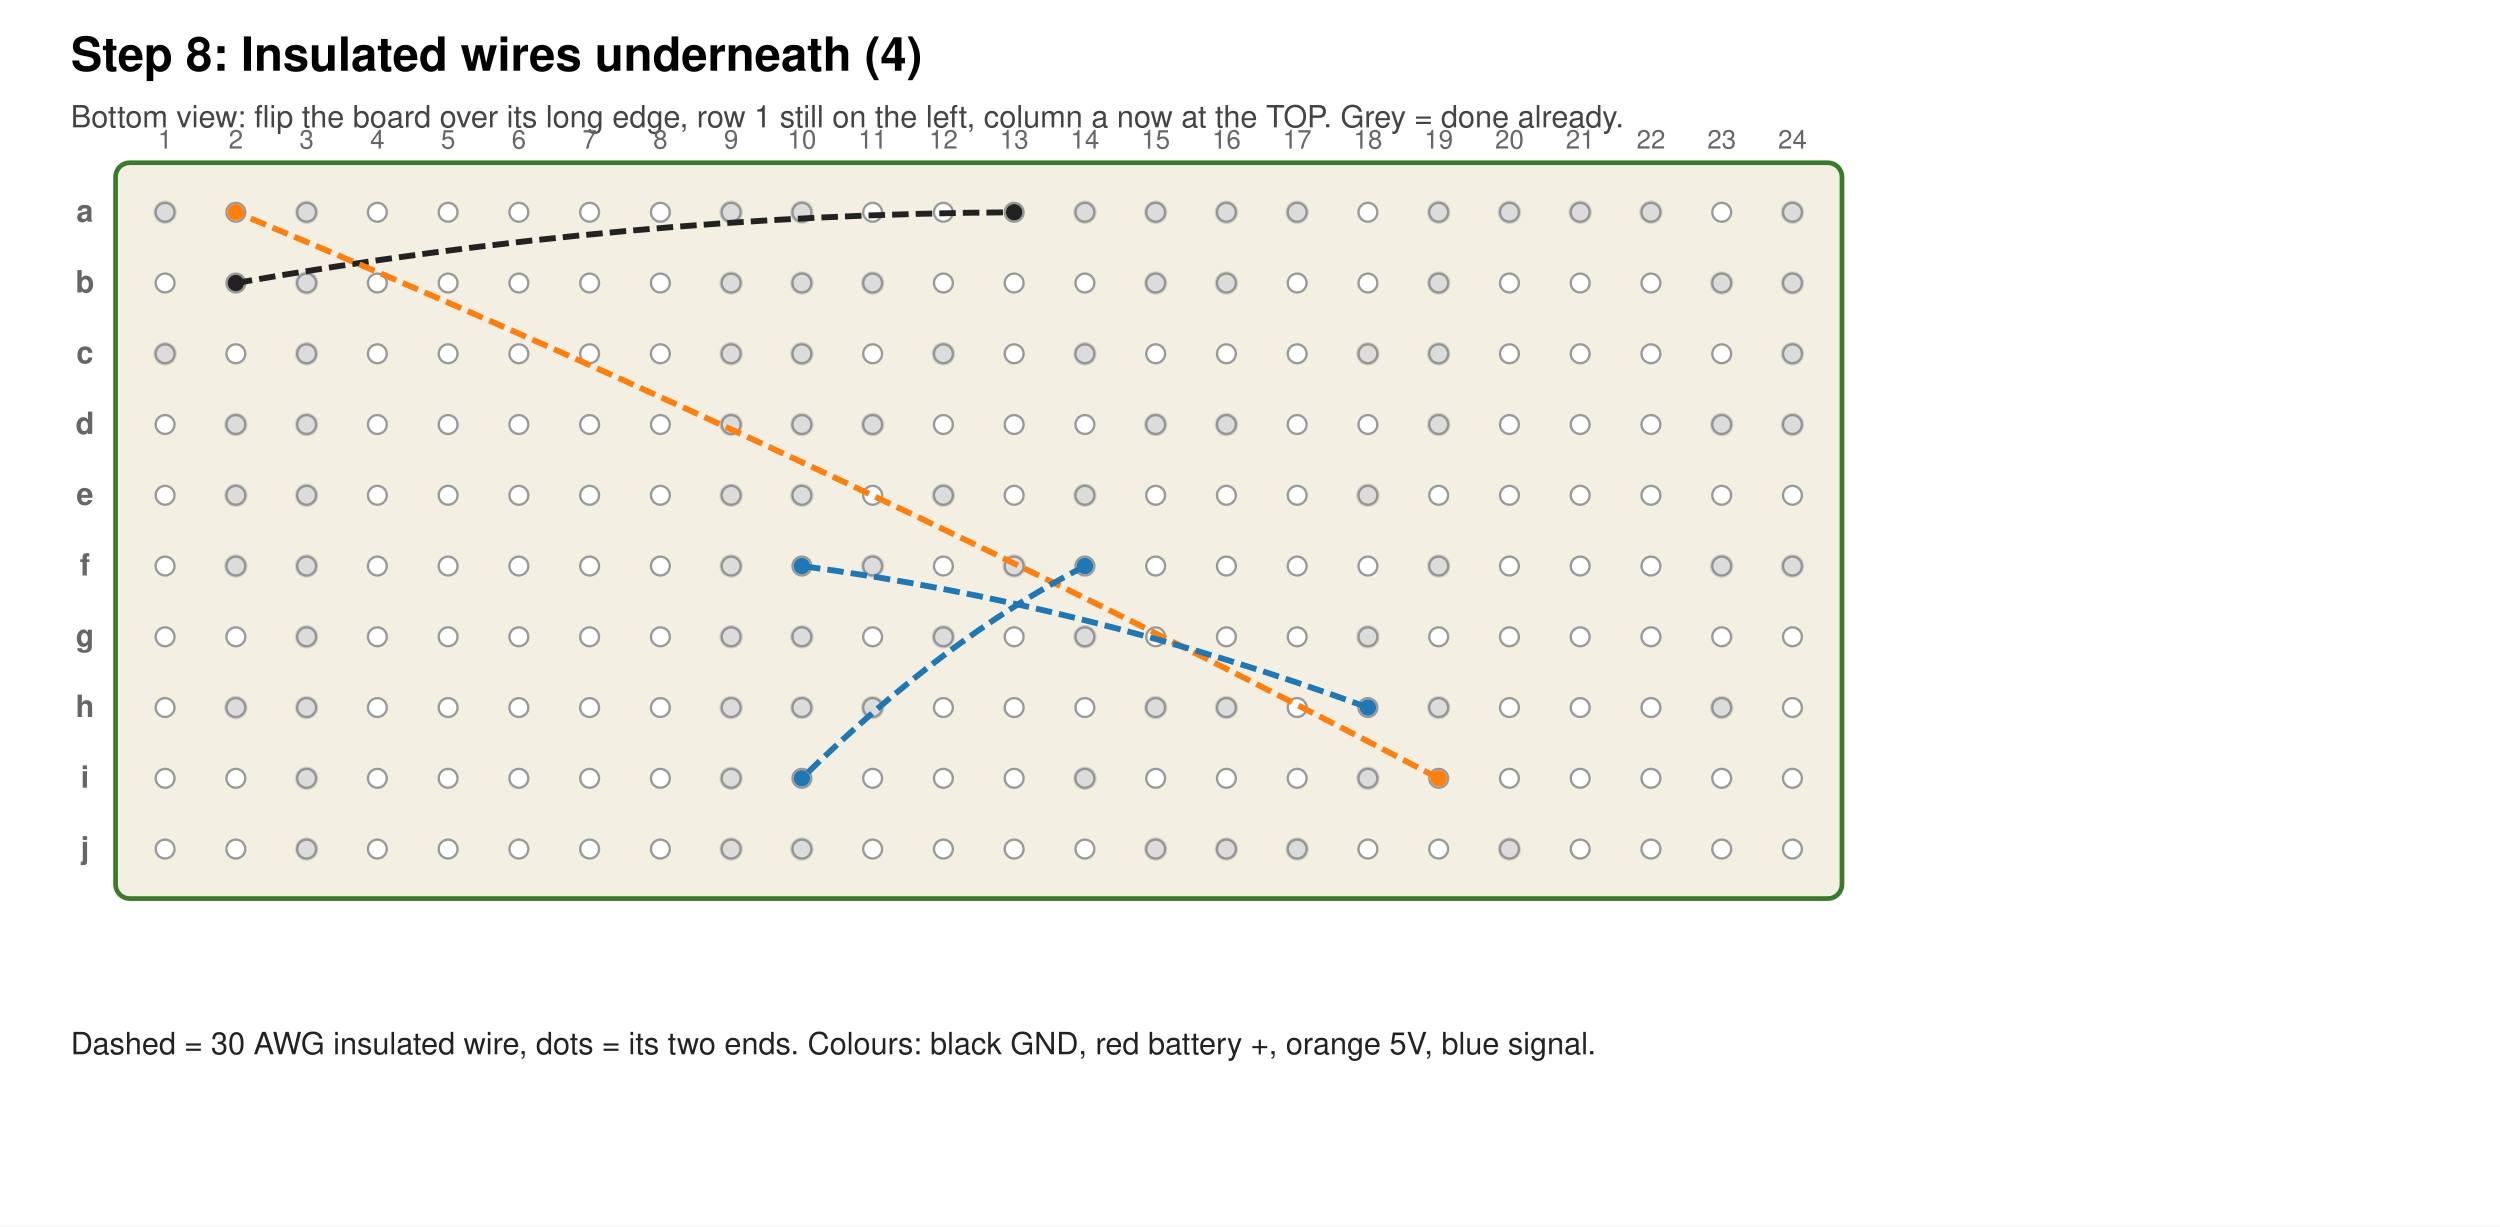
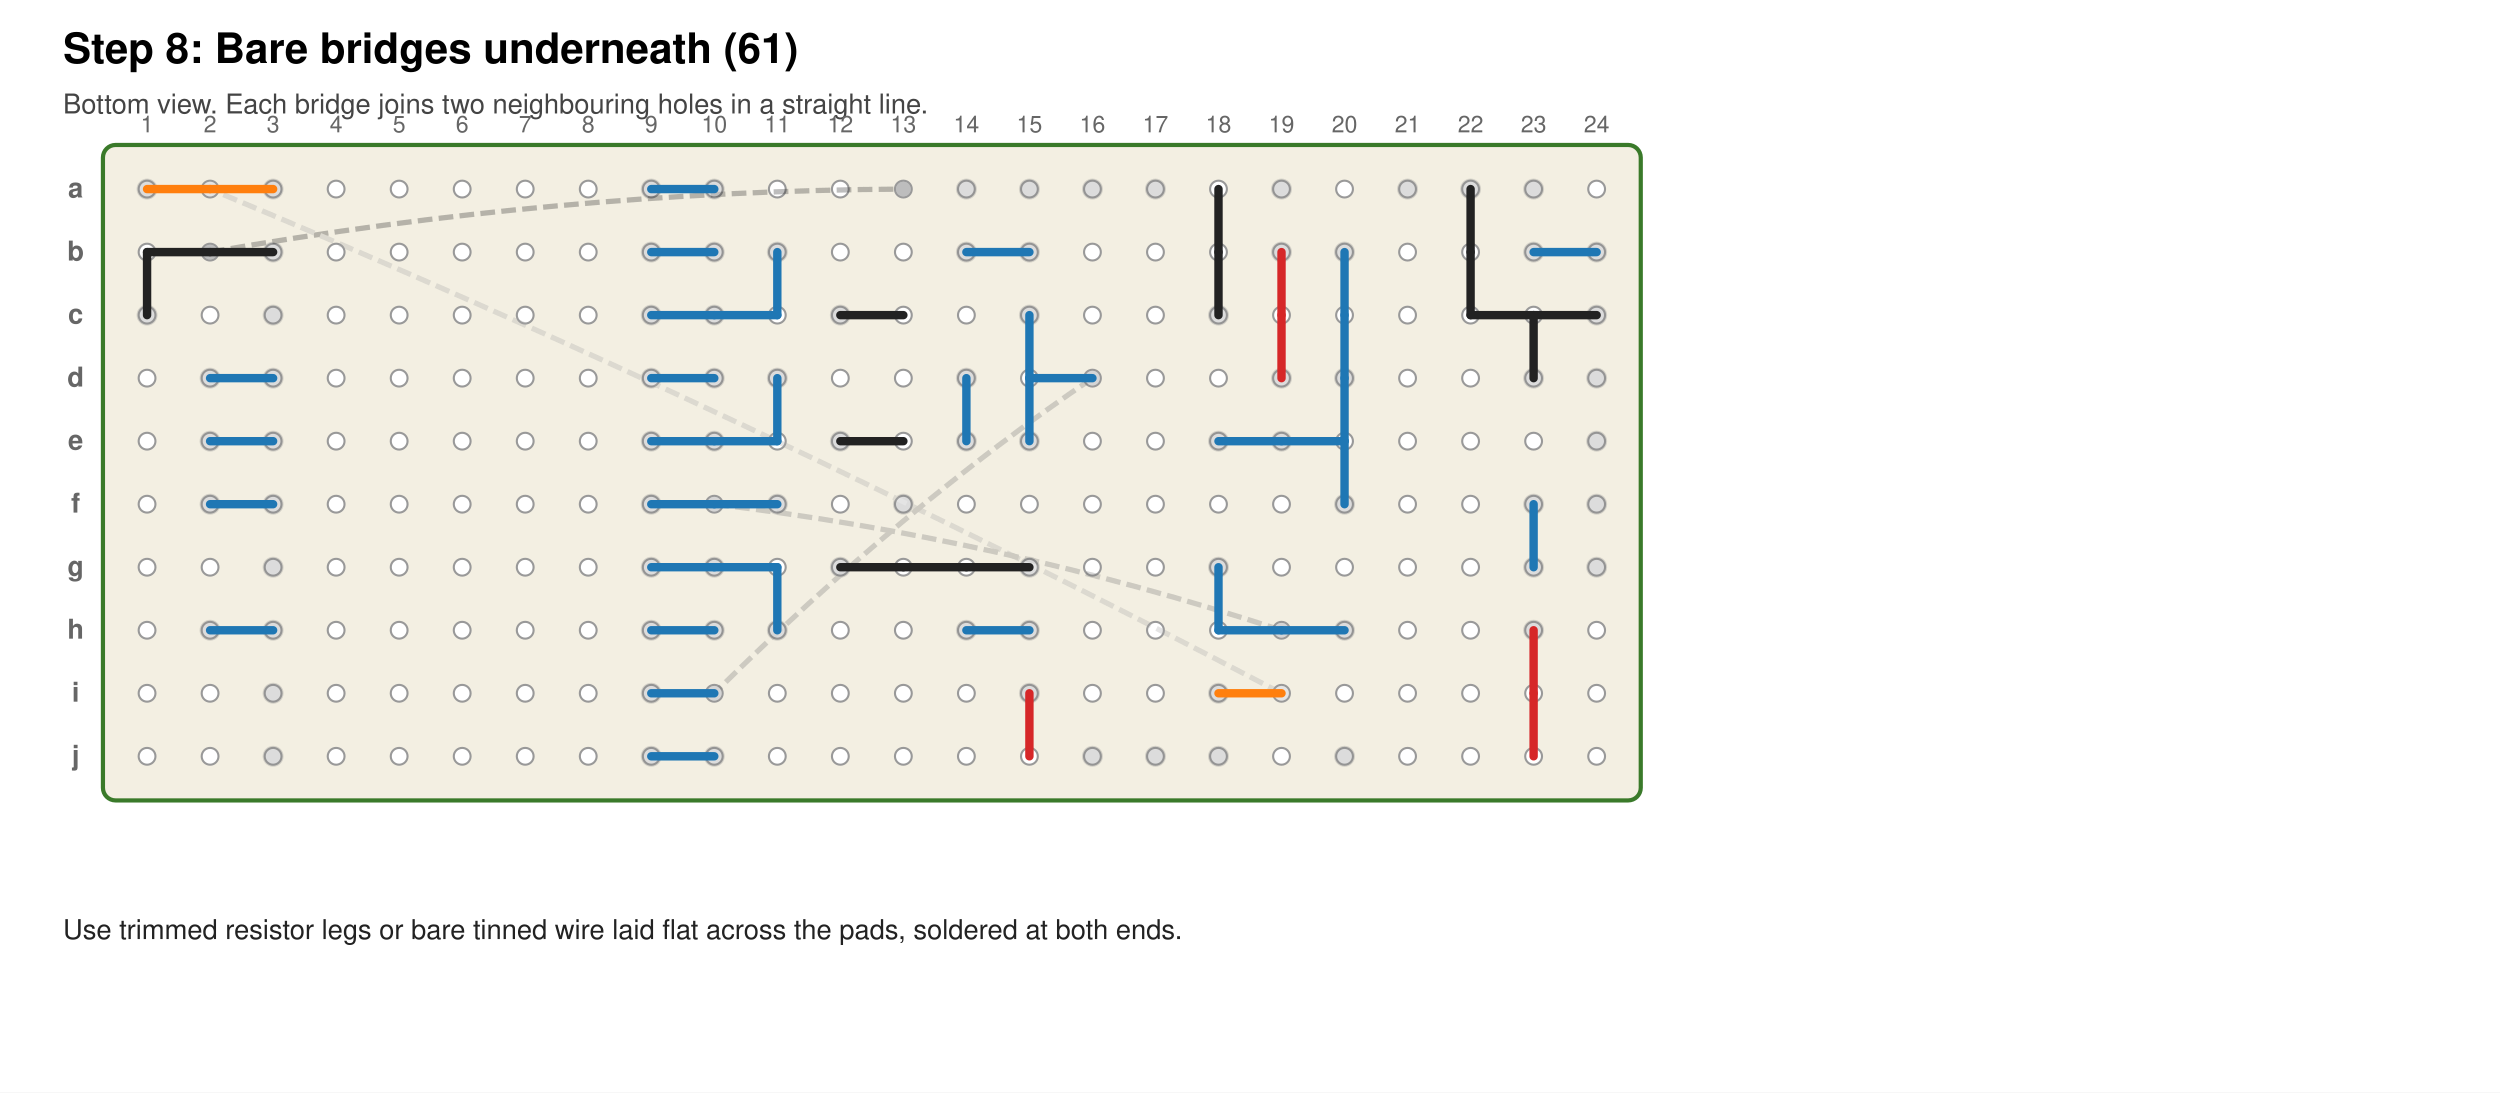
- <svg xmlns="http://www.w3.org/2000/svg" width="1060" height="520" font-family="Helvetica,Arial">
+ <svg xmlns="http://www.w3.org/2000/svg" width="1190" height="520" font-family="Helvetica,Arial">
  <defs>
    <filter id="mute">
      <feColorMatrix type="saturate" values="0" />
    </filter>
  </defs>
  <rect width="100%" height="100%" fill="#ffffff" />
-   <text x="30" y="30" font-size="20" font-weight="bold">Step 8: Insulated wires underneath (4)</text>
-   <text x="30" y="54" font-size="13" fill="#444">Bottom view: flip the board over its long edge, row 1 still on the left, column a now at the TOP. Grey = done already.</text>
+   <text x="30" y="30" font-size="20" font-weight="bold">Step 8: Bare bridges underneath (61)</text>
+   <text x="30" y="54" font-size="13" fill="#444">Bottom view. Each bridge joins two neighbouring holes in a straight line.</text>
  <rect x="49" y="69" width="732" height="312" rx="6" fill="#f3efe2" stroke="#3a7a2a" stroke-width="2" />
  <text x="70" y="63" font-size="11" fill="#666" text-anchor="middle">1</text>
  <text x="100" y="63" font-size="11" fill="#666" text-anchor="middle">2</text>
  <text x="130" y="63" font-size="11" fill="#666" text-anchor="middle">3</text>
  <text x="160" y="63" font-size="11" fill="#666" text-anchor="middle">4</text>
  <text x="190" y="63" font-size="11" fill="#666" text-anchor="middle">5</text>
  <text x="220" y="63" font-size="11" fill="#666" text-anchor="middle">6</text>
  <text x="250" y="63" font-size="11" fill="#666" text-anchor="middle">7</text>
  <text x="280" y="63" font-size="11" fill="#666" text-anchor="middle">8</text>
  <text x="310" y="63" font-size="11" fill="#666" text-anchor="middle">9</text>
  <text x="340" y="63" font-size="11" fill="#666" text-anchor="middle">10</text>
  <text x="370" y="63" font-size="11" fill="#666" text-anchor="middle">11</text>
  <text x="400" y="63" font-size="11" fill="#666" text-anchor="middle">12</text>
  <text x="430" y="63" font-size="11" fill="#666" text-anchor="middle">13</text>
  <text x="460" y="63" font-size="11" fill="#666" text-anchor="middle">14</text>
  <text x="490" y="63" font-size="11" fill="#666" text-anchor="middle">15</text>
  <text x="520" y="63" font-size="11" fill="#666" text-anchor="middle">16</text>
  <text x="550" y="63" font-size="11" fill="#666" text-anchor="middle">17</text>
  <text x="580" y="63" font-size="11" fill="#666" text-anchor="middle">18</text>
  <text x="610" y="63" font-size="11" fill="#666" text-anchor="middle">19</text>
  <text x="640" y="63" font-size="11" fill="#666" text-anchor="middle">20</text>
  <text x="670" y="63" font-size="11" fill="#666" text-anchor="middle">21</text>
  <text x="700" y="63" font-size="11" fill="#666" text-anchor="middle">22</text>
  <text x="730" y="63" font-size="11" fill="#666" text-anchor="middle">23</text>
  <text x="760" y="63" font-size="11" fill="#666" text-anchor="middle">24</text>
  <text x="36" y="94" font-size="13" font-weight="bold" fill="#666" text-anchor="middle">a</text>
  <text x="36" y="124" font-size="13" font-weight="bold" fill="#666" text-anchor="middle">b</text>
  <text x="36" y="154" font-size="13" font-weight="bold" fill="#666" text-anchor="middle">c</text>
  <text x="36" y="184" font-size="13" font-weight="bold" fill="#666" text-anchor="middle">d</text>
  <text x="36" y="214" font-size="13" font-weight="bold" fill="#666" text-anchor="middle">e</text>
  <text x="36" y="244" font-size="13" font-weight="bold" fill="#666" text-anchor="middle">f</text>
  <text x="36" y="274" font-size="13" font-weight="bold" fill="#666" text-anchor="middle">g</text>
  <text x="36" y="304" font-size="13" font-weight="bold" fill="#666" text-anchor="middle">h</text>
  <text x="36" y="334" font-size="13" font-weight="bold" fill="#666" text-anchor="middle">i</text>
  <text x="36" y="364" font-size="13" font-weight="bold" fill="#666" text-anchor="middle">j</text>
  <circle cx="70" cy="90" r="4" fill="#fff" stroke="#999" />
  <circle cx="70" cy="120" r="4" fill="#fff" stroke="#999" />
  <circle cx="70" cy="150" r="4" fill="#fff" stroke="#999" />
  <circle cx="70" cy="180" r="4" fill="#fff" stroke="#999" />
  <circle cx="70" cy="210" r="4" fill="#fff" stroke="#999" />
  <circle cx="70" cy="240" r="4" fill="#fff" stroke="#999" />
  <circle cx="70" cy="270" r="4" fill="#fff" stroke="#999" />
  <circle cx="70" cy="300" r="4" fill="#fff" stroke="#999" />
  <circle cx="70" cy="330" r="4" fill="#fff" stroke="#999" />
  <circle cx="70" cy="360" r="4" fill="#fff" stroke="#999" />
  <circle cx="100" cy="90" r="4" fill="#fff" stroke="#999" />
  <circle cx="100" cy="120" r="4" fill="#fff" stroke="#999" />
  <circle cx="100" cy="150" r="4" fill="#fff" stroke="#999" />
  <circle cx="100" cy="180" r="4" fill="#fff" stroke="#999" />
  <circle cx="100" cy="210" r="4" fill="#fff" stroke="#999" />
  <circle cx="100" cy="240" r="4" fill="#fff" stroke="#999" />
  <circle cx="100" cy="270" r="4" fill="#fff" stroke="#999" />
  <circle cx="100" cy="300" r="4" fill="#fff" stroke="#999" />
  <circle cx="100" cy="330" r="4" fill="#fff" stroke="#999" />
  <circle cx="100" cy="360" r="4" fill="#fff" stroke="#999" />
  <circle cx="130" cy="90" r="4" fill="#fff" stroke="#999" />
  <circle cx="130" cy="120" r="4" fill="#fff" stroke="#999" />
  <circle cx="130" cy="150" r="4" fill="#fff" stroke="#999" />
  <circle cx="130" cy="180" r="4" fill="#fff" stroke="#999" />
  <circle cx="130" cy="210" r="4" fill="#fff" stroke="#999" />
  <circle cx="130" cy="240" r="4" fill="#fff" stroke="#999" />
  <circle cx="130" cy="270" r="4" fill="#fff" stroke="#999" />
  <circle cx="130" cy="300" r="4" fill="#fff" stroke="#999" />
  <circle cx="130" cy="330" r="4" fill="#fff" stroke="#999" />
  <circle cx="130" cy="360" r="4" fill="#fff" stroke="#999" />
  <circle cx="160" cy="90" r="4" fill="#fff" stroke="#999" />
  <circle cx="160" cy="120" r="4" fill="#fff" stroke="#999" />
  <circle cx="160" cy="150" r="4" fill="#fff" stroke="#999" />
  <circle cx="160" cy="180" r="4" fill="#fff" stroke="#999" />
  <circle cx="160" cy="210" r="4" fill="#fff" stroke="#999" />
  <circle cx="160" cy="240" r="4" fill="#fff" stroke="#999" />
  <circle cx="160" cy="270" r="4" fill="#fff" stroke="#999" />
  <circle cx="160" cy="300" r="4" fill="#fff" stroke="#999" />
  <circle cx="160" cy="330" r="4" fill="#fff" stroke="#999" />
  <circle cx="160" cy="360" r="4" fill="#fff" stroke="#999" />
  <circle cx="190" cy="90" r="4" fill="#fff" stroke="#999" />
  <circle cx="190" cy="120" r="4" fill="#fff" stroke="#999" />
  <circle cx="190" cy="150" r="4" fill="#fff" stroke="#999" />
  <circle cx="190" cy="180" r="4" fill="#fff" stroke="#999" />
  <circle cx="190" cy="210" r="4" fill="#fff" stroke="#999" />
  <circle cx="190" cy="240" r="4" fill="#fff" stroke="#999" />
  <circle cx="190" cy="270" r="4" fill="#fff" stroke="#999" />
  <circle cx="190" cy="300" r="4" fill="#fff" stroke="#999" />
  <circle cx="190" cy="330" r="4" fill="#fff" stroke="#999" />
  <circle cx="190" cy="360" r="4" fill="#fff" stroke="#999" />
  <circle cx="220" cy="90" r="4" fill="#fff" stroke="#999" />
  <circle cx="220" cy="120" r="4" fill="#fff" stroke="#999" />
  <circle cx="220" cy="150" r="4" fill="#fff" stroke="#999" />
  <circle cx="220" cy="180" r="4" fill="#fff" stroke="#999" />
  <circle cx="220" cy="210" r="4" fill="#fff" stroke="#999" />
  <circle cx="220" cy="240" r="4" fill="#fff" stroke="#999" />
  <circle cx="220" cy="270" r="4" fill="#fff" stroke="#999" />
  <circle cx="220" cy="300" r="4" fill="#fff" stroke="#999" />
  <circle cx="220" cy="330" r="4" fill="#fff" stroke="#999" />
  <circle cx="220" cy="360" r="4" fill="#fff" stroke="#999" />
  <circle cx="250" cy="90" r="4" fill="#fff" stroke="#999" />
  <circle cx="250" cy="120" r="4" fill="#fff" stroke="#999" />
  <circle cx="250" cy="150" r="4" fill="#fff" stroke="#999" />
  <circle cx="250" cy="180" r="4" fill="#fff" stroke="#999" />
  <circle cx="250" cy="210" r="4" fill="#fff" stroke="#999" />
  <circle cx="250" cy="240" r="4" fill="#fff" stroke="#999" />
  <circle cx="250" cy="270" r="4" fill="#fff" stroke="#999" />
  <circle cx="250" cy="300" r="4" fill="#fff" stroke="#999" />
  <circle cx="250" cy="330" r="4" fill="#fff" stroke="#999" />
  <circle cx="250" cy="360" r="4" fill="#fff" stroke="#999" />
  <circle cx="280" cy="90" r="4" fill="#fff" stroke="#999" />
  <circle cx="280" cy="120" r="4" fill="#fff" stroke="#999" />
  <circle cx="280" cy="150" r="4" fill="#fff" stroke="#999" />
  <circle cx="280" cy="180" r="4" fill="#fff" stroke="#999" />
  <circle cx="280" cy="210" r="4" fill="#fff" stroke="#999" />
  <circle cx="280" cy="240" r="4" fill="#fff" stroke="#999" />
  <circle cx="280" cy="270" r="4" fill="#fff" stroke="#999" />
  <circle cx="280" cy="300" r="4" fill="#fff" stroke="#999" />
  <circle cx="280" cy="330" r="4" fill="#fff" stroke="#999" />
  <circle cx="280" cy="360" r="4" fill="#fff" stroke="#999" />
  <circle cx="310" cy="90" r="4" fill="#fff" stroke="#999" />
  <circle cx="310" cy="120" r="4" fill="#fff" stroke="#999" />
  <circle cx="310" cy="150" r="4" fill="#fff" stroke="#999" />
  <circle cx="310" cy="180" r="4" fill="#fff" stroke="#999" />
  <circle cx="310" cy="210" r="4" fill="#fff" stroke="#999" />
  <circle cx="310" cy="240" r="4" fill="#fff" stroke="#999" />
  <circle cx="310" cy="270" r="4" fill="#fff" stroke="#999" />
  <circle cx="310" cy="300" r="4" fill="#fff" stroke="#999" />
  <circle cx="310" cy="330" r="4" fill="#fff" stroke="#999" />
  <circle cx="310" cy="360" r="4" fill="#fff" stroke="#999" />
  <circle cx="340" cy="90" r="4" fill="#fff" stroke="#999" />
  <circle cx="340" cy="120" r="4" fill="#fff" stroke="#999" />
  <circle cx="340" cy="150" r="4" fill="#fff" stroke="#999" />
  <circle cx="340" cy="180" r="4" fill="#fff" stroke="#999" />
  <circle cx="340" cy="210" r="4" fill="#fff" stroke="#999" />
  <circle cx="340" cy="240" r="4" fill="#fff" stroke="#999" />
  <circle cx="340" cy="270" r="4" fill="#fff" stroke="#999" />
  <circle cx="340" cy="300" r="4" fill="#fff" stroke="#999" />
  <circle cx="340" cy="330" r="4" fill="#fff" stroke="#999" />
  <circle cx="340" cy="360" r="4" fill="#fff" stroke="#999" />
  <circle cx="370" cy="90" r="4" fill="#fff" stroke="#999" />
  <circle cx="370" cy="120" r="4" fill="#fff" stroke="#999" />
  <circle cx="370" cy="150" r="4" fill="#fff" stroke="#999" />
  <circle cx="370" cy="180" r="4" fill="#fff" stroke="#999" />
  <circle cx="370" cy="210" r="4" fill="#fff" stroke="#999" />
  <circle cx="370" cy="240" r="4" fill="#fff" stroke="#999" />
  <circle cx="370" cy="270" r="4" fill="#fff" stroke="#999" />
  <circle cx="370" cy="300" r="4" fill="#fff" stroke="#999" />
  <circle cx="370" cy="330" r="4" fill="#fff" stroke="#999" />
  <circle cx="370" cy="360" r="4" fill="#fff" stroke="#999" />
  <circle cx="400" cy="90" r="4" fill="#fff" stroke="#999" />
  <circle cx="400" cy="120" r="4" fill="#fff" stroke="#999" />
  <circle cx="400" cy="150" r="4" fill="#fff" stroke="#999" />
  <circle cx="400" cy="180" r="4" fill="#fff" stroke="#999" />
  <circle cx="400" cy="210" r="4" fill="#fff" stroke="#999" />
  <circle cx="400" cy="240" r="4" fill="#fff" stroke="#999" />
  <circle cx="400" cy="270" r="4" fill="#fff" stroke="#999" />
  <circle cx="400" cy="300" r="4" fill="#fff" stroke="#999" />
  <circle cx="400" cy="330" r="4" fill="#fff" stroke="#999" />
  <circle cx="400" cy="360" r="4" fill="#fff" stroke="#999" />
  <circle cx="430" cy="90" r="4" fill="#fff" stroke="#999" />
  <circle cx="430" cy="120" r="4" fill="#fff" stroke="#999" />
  <circle cx="430" cy="150" r="4" fill="#fff" stroke="#999" />
  <circle cx="430" cy="180" r="4" fill="#fff" stroke="#999" />
  <circle cx="430" cy="210" r="4" fill="#fff" stroke="#999" />
  <circle cx="430" cy="240" r="4" fill="#fff" stroke="#999" />
  <circle cx="430" cy="270" r="4" fill="#fff" stroke="#999" />
  <circle cx="430" cy="300" r="4" fill="#fff" stroke="#999" />
  <circle cx="430" cy="330" r="4" fill="#fff" stroke="#999" />
  <circle cx="430" cy="360" r="4" fill="#fff" stroke="#999" />
  <circle cx="460" cy="90" r="4" fill="#fff" stroke="#999" />
  <circle cx="460" cy="120" r="4" fill="#fff" stroke="#999" />
  <circle cx="460" cy="150" r="4" fill="#fff" stroke="#999" />
  <circle cx="460" cy="180" r="4" fill="#fff" stroke="#999" />
  <circle cx="460" cy="210" r="4" fill="#fff" stroke="#999" />
  <circle cx="460" cy="240" r="4" fill="#fff" stroke="#999" />
  <circle cx="460" cy="270" r="4" fill="#fff" stroke="#999" />
  <circle cx="460" cy="300" r="4" fill="#fff" stroke="#999" />
  <circle cx="460" cy="330" r="4" fill="#fff" stroke="#999" />
  <circle cx="460" cy="360" r="4" fill="#fff" stroke="#999" />
  <circle cx="490" cy="90" r="4" fill="#fff" stroke="#999" />
  <circle cx="490" cy="120" r="4" fill="#fff" stroke="#999" />
  <circle cx="490" cy="150" r="4" fill="#fff" stroke="#999" />
  <circle cx="490" cy="180" r="4" fill="#fff" stroke="#999" />
  <circle cx="490" cy="210" r="4" fill="#fff" stroke="#999" />
  <circle cx="490" cy="240" r="4" fill="#fff" stroke="#999" />
  <circle cx="490" cy="270" r="4" fill="#fff" stroke="#999" />
  <circle cx="490" cy="300" r="4" fill="#fff" stroke="#999" />
  <circle cx="490" cy="330" r="4" fill="#fff" stroke="#999" />
  <circle cx="490" cy="360" r="4" fill="#fff" stroke="#999" />
  <circle cx="520" cy="90" r="4" fill="#fff" stroke="#999" />
  <circle cx="520" cy="120" r="4" fill="#fff" stroke="#999" />
  <circle cx="520" cy="150" r="4" fill="#fff" stroke="#999" />
  <circle cx="520" cy="180" r="4" fill="#fff" stroke="#999" />
  <circle cx="520" cy="210" r="4" fill="#fff" stroke="#999" />
  <circle cx="520" cy="240" r="4" fill="#fff" stroke="#999" />
  <circle cx="520" cy="270" r="4" fill="#fff" stroke="#999" />
  <circle cx="520" cy="300" r="4" fill="#fff" stroke="#999" />
  <circle cx="520" cy="330" r="4" fill="#fff" stroke="#999" />
  <circle cx="520" cy="360" r="4" fill="#fff" stroke="#999" />
  <circle cx="550" cy="90" r="4" fill="#fff" stroke="#999" />
  <circle cx="550" cy="120" r="4" fill="#fff" stroke="#999" />
  <circle cx="550" cy="150" r="4" fill="#fff" stroke="#999" />
  <circle cx="550" cy="180" r="4" fill="#fff" stroke="#999" />
  <circle cx="550" cy="210" r="4" fill="#fff" stroke="#999" />
  <circle cx="550" cy="240" r="4" fill="#fff" stroke="#999" />
  <circle cx="550" cy="270" r="4" fill="#fff" stroke="#999" />
  <circle cx="550" cy="300" r="4" fill="#fff" stroke="#999" />
  <circle cx="550" cy="330" r="4" fill="#fff" stroke="#999" />
  <circle cx="550" cy="360" r="4" fill="#fff" stroke="#999" />
  <circle cx="580" cy="90" r="4" fill="#fff" stroke="#999" />
  <circle cx="580" cy="120" r="4" fill="#fff" stroke="#999" />
  <circle cx="580" cy="150" r="4" fill="#fff" stroke="#999" />
  <circle cx="580" cy="180" r="4" fill="#fff" stroke="#999" />
  <circle cx="580" cy="210" r="4" fill="#fff" stroke="#999" />
  <circle cx="580" cy="240" r="4" fill="#fff" stroke="#999" />
  <circle cx="580" cy="270" r="4" fill="#fff" stroke="#999" />
  <circle cx="580" cy="300" r="4" fill="#fff" stroke="#999" />
  <circle cx="580" cy="330" r="4" fill="#fff" stroke="#999" />
  <circle cx="580" cy="360" r="4" fill="#fff" stroke="#999" />
  <circle cx="610" cy="90" r="4" fill="#fff" stroke="#999" />
  <circle cx="610" cy="120" r="4" fill="#fff" stroke="#999" />
  <circle cx="610" cy="150" r="4" fill="#fff" stroke="#999" />
  <circle cx="610" cy="180" r="4" fill="#fff" stroke="#999" />
  <circle cx="610" cy="210" r="4" fill="#fff" stroke="#999" />
  <circle cx="610" cy="240" r="4" fill="#fff" stroke="#999" />
  <circle cx="610" cy="270" r="4" fill="#fff" stroke="#999" />
  <circle cx="610" cy="300" r="4" fill="#fff" stroke="#999" />
  <circle cx="610" cy="330" r="4" fill="#fff" stroke="#999" />
  <circle cx="610" cy="360" r="4" fill="#fff" stroke="#999" />
  <circle cx="640" cy="90" r="4" fill="#fff" stroke="#999" />
  <circle cx="640" cy="120" r="4" fill="#fff" stroke="#999" />
  <circle cx="640" cy="150" r="4" fill="#fff" stroke="#999" />
  <circle cx="640" cy="180" r="4" fill="#fff" stroke="#999" />
  <circle cx="640" cy="210" r="4" fill="#fff" stroke="#999" />
  <circle cx="640" cy="240" r="4" fill="#fff" stroke="#999" />
  <circle cx="640" cy="270" r="4" fill="#fff" stroke="#999" />
  <circle cx="640" cy="300" r="4" fill="#fff" stroke="#999" />
  <circle cx="640" cy="330" r="4" fill="#fff" stroke="#999" />
  <circle cx="640" cy="360" r="4" fill="#fff" stroke="#999" />
  <circle cx="670" cy="90" r="4" fill="#fff" stroke="#999" />
  <circle cx="670" cy="120" r="4" fill="#fff" stroke="#999" />
  <circle cx="670" cy="150" r="4" fill="#fff" stroke="#999" />
  <circle cx="670" cy="180" r="4" fill="#fff" stroke="#999" />
  <circle cx="670" cy="210" r="4" fill="#fff" stroke="#999" />
  <circle cx="670" cy="240" r="4" fill="#fff" stroke="#999" />
  <circle cx="670" cy="270" r="4" fill="#fff" stroke="#999" />
  <circle cx="670" cy="300" r="4" fill="#fff" stroke="#999" />
  <circle cx="670" cy="330" r="4" fill="#fff" stroke="#999" />
  <circle cx="670" cy="360" r="4" fill="#fff" stroke="#999" />
  <circle cx="700" cy="90" r="4" fill="#fff" stroke="#999" />
  <circle cx="700" cy="120" r="4" fill="#fff" stroke="#999" />
  <circle cx="700" cy="150" r="4" fill="#fff" stroke="#999" />
  <circle cx="700" cy="180" r="4" fill="#fff" stroke="#999" />
  <circle cx="700" cy="210" r="4" fill="#fff" stroke="#999" />
  <circle cx="700" cy="240" r="4" fill="#fff" stroke="#999" />
  <circle cx="700" cy="270" r="4" fill="#fff" stroke="#999" />
  <circle cx="700" cy="300" r="4" fill="#fff" stroke="#999" />
  <circle cx="700" cy="330" r="4" fill="#fff" stroke="#999" />
  <circle cx="700" cy="360" r="4" fill="#fff" stroke="#999" />
  <circle cx="730" cy="90" r="4" fill="#fff" stroke="#999" />
  <circle cx="730" cy="120" r="4" fill="#fff" stroke="#999" />
  <circle cx="730" cy="150" r="4" fill="#fff" stroke="#999" />
  <circle cx="730" cy="180" r="4" fill="#fff" stroke="#999" />
  <circle cx="730" cy="210" r="4" fill="#fff" stroke="#999" />
  <circle cx="730" cy="240" r="4" fill="#fff" stroke="#999" />
  <circle cx="730" cy="270" r="4" fill="#fff" stroke="#999" />
  <circle cx="730" cy="300" r="4" fill="#fff" stroke="#999" />
  <circle cx="730" cy="330" r="4" fill="#fff" stroke="#999" />
  <circle cx="730" cy="360" r="4" fill="#fff" stroke="#999" />
  <circle cx="760" cy="90" r="4" fill="#fff" stroke="#999" />
  <circle cx="760" cy="120" r="4" fill="#fff" stroke="#999" />
  <circle cx="760" cy="150" r="4" fill="#fff" stroke="#999" />
  <circle cx="760" cy="180" r="4" fill="#fff" stroke="#999" />
  <circle cx="760" cy="210" r="4" fill="#fff" stroke="#999" />
  <circle cx="760" cy="240" r="4" fill="#fff" stroke="#999" />
  <circle cx="760" cy="270" r="4" fill="#fff" stroke="#999" />
  <circle cx="760" cy="300" r="4" fill="#fff" stroke="#999" />
  <circle cx="760" cy="330" r="4" fill="#fff" stroke="#999" />
  <circle cx="760" cy="360" r="4" fill="#fff" stroke="#999" />
  <g filter="url(#mute)" opacity="0.3">
    <circle cx="130" cy="90" r="5" fill="#8a8a8a" />
    <circle cx="130" cy="120" r="5" fill="#8a8a8a" />
    <circle cx="130" cy="150" r="5" fill="#8a8a8a" />
    <circle cx="130" cy="180" r="5" fill="#8a8a8a" />
    <circle cx="130" cy="210" r="5" fill="#8a8a8a" />
    <circle cx="130" cy="240" r="5" fill="#8a8a8a" />
    <circle cx="130" cy="270" r="5" fill="#8a8a8a" />
    <circle cx="130" cy="300" r="5" fill="#8a8a8a" />
    <circle cx="130" cy="330" r="5" fill="#8a8a8a" />
    <circle cx="130" cy="360" r="5" fill="#8a8a8a" />
    <circle cx="310" cy="90" r="5" fill="#8a8a8a" />
    <circle cx="310" cy="120" r="5" fill="#8a8a8a" />
    <circle cx="310" cy="150" r="5" fill="#8a8a8a" />
    <circle cx="310" cy="180" r="5" fill="#8a8a8a" />
    <circle cx="310" cy="210" r="5" fill="#8a8a8a" />
    <circle cx="310" cy="240" r="5" fill="#8a8a8a" />
    <circle cx="310" cy="270" r="5" fill="#8a8a8a" />
    <circle cx="310" cy="300" r="5" fill="#8a8a8a" />
    <circle cx="310" cy="330" r="5" fill="#8a8a8a" />
    <circle cx="310" cy="360" r="5" fill="#8a8a8a" />
    <circle cx="70" cy="90" r="5" fill="#8a8a8a" />
    <circle cx="70" cy="150" r="5" fill="#8a8a8a" />
    <circle cx="340" cy="150" r="5" fill="#8a8a8a" />
    <circle cx="400" cy="150" r="5" fill="#8a8a8a" />
    <circle cx="370" cy="120" r="5" fill="#8a8a8a" />
-     <circle cx="490" cy="120" r="5" fill="#8a8a8a" />
+     <circle cx="460" cy="120" r="5" fill="#8a8a8a" />
    <circle cx="340" cy="210" r="5" fill="#8a8a8a" />
    <circle cx="400" cy="210" r="5" fill="#8a8a8a" />
    <circle cx="370" cy="180" r="5" fill="#8a8a8a" />
-     <circle cx="490" cy="180" r="5" fill="#8a8a8a" />
+     <circle cx="460" cy="180" r="5" fill="#8a8a8a" />
    <circle cx="340" cy="270" r="5" fill="#8a8a8a" />
    <circle cx="400" cy="270" r="5" fill="#8a8a8a" />
    <circle cx="370" cy="300" r="5" fill="#8a8a8a" />
-     <circle cx="490" cy="300" r="5" fill="#8a8a8a" />
+     <circle cx="460" cy="300" r="5" fill="#8a8a8a" />
    <circle cx="370" cy="240" r="5" fill="#8a8a8a" />
    <circle cx="430" cy="240" r="5" fill="#8a8a8a" />
-     <circle cx="460" cy="150" r="5" fill="#8a8a8a" />
+     <circle cx="490" cy="150" r="5" fill="#8a8a8a" />
    <circle cx="580" cy="150" r="5" fill="#8a8a8a" />
-     <circle cx="460" cy="210" r="5" fill="#8a8a8a" />
+     <circle cx="490" cy="210" r="5" fill="#8a8a8a" />
    <circle cx="580" cy="210" r="5" fill="#8a8a8a" />
-     <circle cx="460" cy="270" r="5" fill="#8a8a8a" />
+     <circle cx="490" cy="270" r="5" fill="#8a8a8a" />
    <circle cx="580" cy="270" r="5" fill="#8a8a8a" />
-     <circle cx="460" cy="330" r="5" fill="#8a8a8a" />
+     <circle cx="490" cy="330" r="5" fill="#8a8a8a" />
    <circle cx="580" cy="330" r="5" fill="#8a8a8a" />
+     <circle cx="730" cy="120" r="5" fill="#8a8a8a" />
+     <circle cx="640" cy="120" r="5" fill="#8a8a8a" />
+     <circle cx="640" cy="180" r="5" fill="#8a8a8a" />
+     <circle cx="730" cy="180" r="5" fill="#8a8a8a" />
+     <circle cx="730" cy="240" r="5" fill="#8a8a8a" />
+     <circle cx="640" cy="240" r="5" fill="#8a8a8a" />
+     <circle cx="730" cy="300" r="5" fill="#8a8a8a" />
+     <circle cx="640" cy="300" r="5" fill="#8a8a8a" />
+     <circle cx="610" cy="90" r="5" fill="#8a8a8a" />
    <circle cx="610" cy="120" r="5" fill="#8a8a8a" />
-     <circle cx="730" cy="120" r="5" fill="#8a8a8a" />
-     <circle cx="730" cy="180" r="5" fill="#8a8a8a" />
-     <circle cx="610" cy="180" r="5" fill="#8a8a8a" />
-     <circle cx="730" cy="240" r="5" fill="#8a8a8a" />
-     <circle cx="610" cy="240" r="5" fill="#8a8a8a" />
-     <circle cx="730" cy="300" r="5" fill="#8a8a8a" />
-     <circle cx="610" cy="300" r="5" fill="#8a8a8a" />
-     <circle cx="760" cy="90" r="5" fill="#8a8a8a" />
    <circle cx="760" cy="120" r="5" fill="#8a8a8a" />
-     <circle cx="610" cy="90" r="5" fill="#8a8a8a" />
+     <circle cx="760" cy="150" r="5" fill="#8a8a8a" />
    <circle cx="760" cy="180" r="5" fill="#8a8a8a" />
+     <circle cx="760" cy="210" r="5" fill="#8a8a8a" />
    <circle cx="760" cy="240" r="5" fill="#8a8a8a" />
+     <circle cx="760" cy="270" r="5" fill="#8a8a8a" />
+     <circle cx="730" cy="270" r="5" fill="#8a8a8a" />
    <circle cx="550" cy="90" r="5" fill="#8a8a8a" />
    <circle cx="340" cy="90" r="5" fill="#8a8a8a" />
    <circle cx="340" cy="120" r="5" fill="#8a8a8a" />
    <circle cx="100" cy="240" r="5" fill="#8a8a8a" />
    <circle cx="100" cy="210" r="5" fill="#8a8a8a" />
    <circle cx="100" cy="180" r="5" fill="#8a8a8a" />
    <circle cx="100" cy="300" r="5" fill="#8a8a8a" />
    <circle cx="340" cy="180" r="5" fill="#8a8a8a" />
    <circle cx="340" cy="300" r="5" fill="#8a8a8a" />
    <circle cx="340" cy="360" r="5" fill="#8a8a8a" />
-     <circle cx="520" cy="120" r="5" fill="#8a8a8a" />
-     <circle cx="520" cy="180" r="5" fill="#8a8a8a" />
-     <circle cx="520" cy="300" r="5" fill="#8a8a8a" />
-     <circle cx="490" cy="360" r="5" fill="#8a8a8a" />
+     <circle cx="490" cy="120" r="5" fill="#8a8a8a" />
+     <circle cx="460" cy="210" r="5" fill="#8a8a8a" />
+     <circle cx="490" cy="300" r="5" fill="#8a8a8a" />
    <circle cx="520" cy="360" r="5" fill="#8a8a8a" />
    <circle cx="550" cy="360" r="5" fill="#8a8a8a" />
+     <circle cx="580" cy="360" r="5" fill="#8a8a8a" />
    <circle cx="460" cy="90" r="5" fill="#8a8a8a" />
    <circle cx="490" cy="90" r="5" fill="#8a8a8a" />
    <circle cx="520" cy="90" r="5" fill="#8a8a8a" />
-     <circle cx="610" cy="150" r="5" fill="#8a8a8a" />
-     <circle cx="640" cy="90" r="5" fill="#8a8a8a" />
-     <circle cx="760" cy="150" r="5" fill="#8a8a8a" />
+     <circle cx="610" cy="210" r="5" fill="#8a8a8a" />
    <circle cx="670" cy="90" r="5" fill="#8a8a8a" />
+     <circle cx="610" cy="180" r="5" fill="#8a8a8a" />
+     <circle cx="700" cy="90" r="5" fill="#8a8a8a" />
    <circle cx="640" cy="360" r="5" fill="#8a8a8a" />
-     <circle cx="700" cy="90" r="5" fill="#8a8a8a" />
+     <circle cx="730" cy="90" r="5" fill="#8a8a8a" />
+     <path d="M100 120 Q265 91 430 90" fill="none" stroke="#222222" stroke-width="2.5" stroke-dasharray="7,3" />
+     <circle cx="100" cy="120" r="3.5" fill="#222222" />
+     <circle cx="430" cy="90" r="3.5" fill="#222222" />
+     <path d="M610 330 Q355 196 100 90" fill="none" stroke="#ff7f0e" stroke-width="2.5" stroke-dasharray="7,3" />
+     <circle cx="610" cy="330" r="3.5" fill="#ff7f0e" />
+     <circle cx="100" cy="90" r="3.5" fill="#ff7f0e" />
+     <path d="M610 300 Q475 256 340 240" fill="none" stroke="#1f77b4" stroke-width="2.5" stroke-dasharray="7,3" />
+     <circle cx="610" cy="300" r="3.5" fill="#1f77b4" />
+     <circle cx="340" cy="240" r="3.5" fill="#1f77b4" />
+     <path d="M520 180 Q430 241 340 330" fill="none" stroke="#1f77b4" stroke-width="2.5" stroke-dasharray="7,3" />
+     <circle cx="520" cy="180" r="3.5" fill="#1f77b4" />
+     <circle cx="340" cy="330" r="3.5" fill="#1f77b4" />
  </g>
-   <path d="M100 120 Q265 91 430 90" fill="none" stroke="#222222" stroke-width="2.5" stroke-dasharray="7,3" />
-   <circle cx="100" cy="120" r="3.5" fill="#222222" />
-   <circle cx="430" cy="90" r="3.5" fill="#222222" />
-   <path d="M610 330 Q355 196 100 90" fill="none" stroke="#ff7f0e" stroke-width="2.5" stroke-dasharray="7,3" />
-   <circle cx="610" cy="330" r="3.5" fill="#ff7f0e" />
-   <circle cx="100" cy="90" r="3.5" fill="#ff7f0e" />
-   <path d="M580 300 Q460 256 340 240" fill="none" stroke="#1f77b4" stroke-width="2.5" stroke-dasharray="7,3" />
-   <circle cx="580" cy="300" r="3.5" fill="#1f77b4" />
-   <circle cx="340" cy="240" r="3.5" fill="#1f77b4" />
-   <path d="M460 240 Q400 271 340 330" fill="none" stroke="#1f77b4" stroke-width="2.5" stroke-dasharray="7,3" />
-   <circle cx="460" cy="240" r="3.5" fill="#1f77b4" />
-   <circle cx="340" cy="330" r="3.5" fill="#1f77b4" />
-   <text x="30" y="447" font-size="13" fill="#222">Dashed = 30 AWG insulated wire, dots = its two ends. Colours: black GND, red battery +, orange 5V, blue signal.</text>
+   <line x1="130" y1="90" x2="100" y2="90" stroke="#ff7f0e" stroke-width="4" stroke-linecap="round" />
+   <line x1="100" y1="90" x2="70" y2="90" stroke="#ff7f0e" stroke-width="4" stroke-linecap="round" />
+   <line x1="130" y1="120" x2="100" y2="120" stroke="#222222" stroke-width="4" stroke-linecap="round" />
+   <line x1="100" y1="120" x2="70" y2="120" stroke="#222222" stroke-width="4" stroke-linecap="round" />
+   <line x1="70" y1="120" x2="70" y2="150" stroke="#222222" stroke-width="4" stroke-linecap="round" />
+   <line x1="130" y1="180" x2="100" y2="180" stroke="#1f77b4" stroke-width="4" stroke-linecap="round" />
+   <line x1="130" y1="210" x2="100" y2="210" stroke="#1f77b4" stroke-width="4" stroke-linecap="round" />
+   <line x1="130" y1="240" x2="100" y2="240" stroke="#1f77b4" stroke-width="4" stroke-linecap="round" />
+   <line x1="130" y1="300" x2="100" y2="300" stroke="#1f77b4" stroke-width="4" stroke-linecap="round" />
+   <line x1="310" y1="90" x2="340" y2="90" stroke="#1f77b4" stroke-width="4" stroke-linecap="round" />
+   <line x1="310" y1="120" x2="340" y2="120" stroke="#1f77b4" stroke-width="4" stroke-linecap="round" />
+   <line x1="310" y1="180" x2="340" y2="180" stroke="#1f77b4" stroke-width="4" stroke-linecap="round" />
+   <line x1="310" y1="300" x2="340" y2="300" stroke="#1f77b4" stroke-width="4" stroke-linecap="round" />
+   <line x1="310" y1="360" x2="340" y2="360" stroke="#1f77b4" stroke-width="4" stroke-linecap="round" />
+   <line x1="310" y1="150" x2="340" y2="150" stroke="#1f77b4" stroke-width="4" stroke-linecap="round" />
+   <line x1="340" y1="150" x2="370" y2="150" stroke="#1f77b4" stroke-width="4" stroke-linecap="round" />
+   <line x1="370" y1="150" x2="370" y2="120" stroke="#1f77b4" stroke-width="4" stroke-linecap="round" />
+   <line x1="460" y1="120" x2="490" y2="120" stroke="#1f77b4" stroke-width="4" stroke-linecap="round" />
+   <line x1="400" y1="150" x2="430" y2="150" stroke="#222222" stroke-width="4" stroke-linecap="round" />
+   <line x1="310" y1="210" x2="340" y2="210" stroke="#1f77b4" stroke-width="4" stroke-linecap="round" />
+   <line x1="340" y1="210" x2="370" y2="210" stroke="#1f77b4" stroke-width="4" stroke-linecap="round" />
+   <line x1="370" y1="210" x2="370" y2="180" stroke="#1f77b4" stroke-width="4" stroke-linecap="round" />
+   <line x1="460" y1="180" x2="460" y2="210" stroke="#1f77b4" stroke-width="4" stroke-linecap="round" />
+   <line x1="400" y1="210" x2="430" y2="210" stroke="#222222" stroke-width="4" stroke-linecap="round" />
+   <line x1="310" y1="270" x2="340" y2="270" stroke="#1f77b4" stroke-width="4" stroke-linecap="round" />
+   <line x1="340" y1="270" x2="370" y2="270" stroke="#1f77b4" stroke-width="4" stroke-linecap="round" />
+   <line x1="370" y1="270" x2="370" y2="300" stroke="#1f77b4" stroke-width="4" stroke-linecap="round" />
+   <line x1="460" y1="300" x2="490" y2="300" stroke="#1f77b4" stroke-width="4" stroke-linecap="round" />
+   <line x1="400" y1="270" x2="430" y2="270" stroke="#222222" stroke-width="4" stroke-linecap="round" />
+   <line x1="310" y1="240" x2="340" y2="240" stroke="#1f77b4" stroke-width="4" stroke-linecap="round" />
+   <line x1="340" y1="240" x2="370" y2="240" stroke="#1f77b4" stroke-width="4" stroke-linecap="round" />
+   <line x1="310" y1="330" x2="340" y2="330" stroke="#1f77b4" stroke-width="4" stroke-linecap="round" />
+   <line x1="490" y1="330" x2="490" y2="360" stroke="#d62728" stroke-width="4" stroke-linecap="round" />
+   <line x1="580" y1="330" x2="610" y2="330" stroke="#ff7f0e" stroke-width="4" stroke-linecap="round" />
+   <line x1="730" y1="300" x2="730" y2="330" stroke="#d62728" stroke-width="4" stroke-linecap="round" />
+   <line x1="730" y1="330" x2="730" y2="360" stroke="#d62728" stroke-width="4" stroke-linecap="round" />
+   <line x1="490" y1="270" x2="460" y2="270" stroke="#222222" stroke-width="4" stroke-linecap="round" />
+   <line x1="460" y1="270" x2="430" y2="270" stroke="#222222" stroke-width="4" stroke-linecap="round" />
+   <line x1="580" y1="270" x2="580" y2="300" stroke="#1f77b4" stroke-width="4" stroke-linecap="round" />
+   <line x1="580" y1="300" x2="610" y2="300" stroke="#1f77b4" stroke-width="4" stroke-linecap="round" />
+   <line x1="610" y1="300" x2="640" y2="300" stroke="#1f77b4" stroke-width="4" stroke-linecap="round" />
+   <line x1="580" y1="210" x2="610" y2="210" stroke="#1f77b4" stroke-width="4" stroke-linecap="round" />
+   <line x1="610" y1="210" x2="640" y2="210" stroke="#1f77b4" stroke-width="4" stroke-linecap="round" />
+   <line x1="490" y1="210" x2="490" y2="180" stroke="#1f77b4" stroke-width="4" stroke-linecap="round" />
+   <line x1="490" y1="180" x2="490" y2="150" stroke="#1f77b4" stroke-width="4" stroke-linecap="round" />
+   <line x1="490" y1="180" x2="520" y2="180" stroke="#1f77b4" stroke-width="4" stroke-linecap="round" />
+   <line x1="580" y1="150" x2="580" y2="120" stroke="#222222" stroke-width="4" stroke-linecap="round" />
+   <line x1="580" y1="120" x2="580" y2="90" stroke="#222222" stroke-width="4" stroke-linecap="round" />
+   <line x1="640" y1="120" x2="640" y2="150" stroke="#1f77b4" stroke-width="4" stroke-linecap="round" />
+   <line x1="640" y1="150" x2="640" y2="180" stroke="#1f77b4" stroke-width="4" stroke-linecap="round" />
+   <line x1="640" y1="180" x2="640" y2="210" stroke="#1f77b4" stroke-width="4" stroke-linecap="round" />
+   <line x1="640" y1="210" x2="640" y2="240" stroke="#1f77b4" stroke-width="4" stroke-linecap="round" />
+   <line x1="760" y1="120" x2="730" y2="120" stroke="#1f77b4" stroke-width="4" stroke-linecap="round" />
+   <line x1="730" y1="240" x2="730" y2="270" stroke="#1f77b4" stroke-width="4" stroke-linecap="round" />
+   <line x1="760" y1="150" x2="730" y2="150" stroke="#222222" stroke-width="4" stroke-linecap="round" />
+   <line x1="730" y1="150" x2="730" y2="180" stroke="#222222" stroke-width="4" stroke-linecap="round" />
+   <line x1="730" y1="150" x2="700" y2="150" stroke="#222222" stroke-width="4" stroke-linecap="round" />
+   <line x1="700" y1="150" x2="700" y2="120" stroke="#222222" stroke-width="4" stroke-linecap="round" />
+   <line x1="700" y1="120" x2="700" y2="90" stroke="#222222" stroke-width="4" stroke-linecap="round" />
+   <line x1="610" y1="120" x2="610" y2="150" stroke="#d62728" stroke-width="4" stroke-linecap="round" />
+   <line x1="610" y1="150" x2="610" y2="180" stroke="#d62728" stroke-width="4" stroke-linecap="round" />
+   <text x="30" y="447" font-size="13" fill="#222">Use trimmed resistor legs or bare tinned wire laid flat across the pads, soldered at both ends.</text>
</svg>
